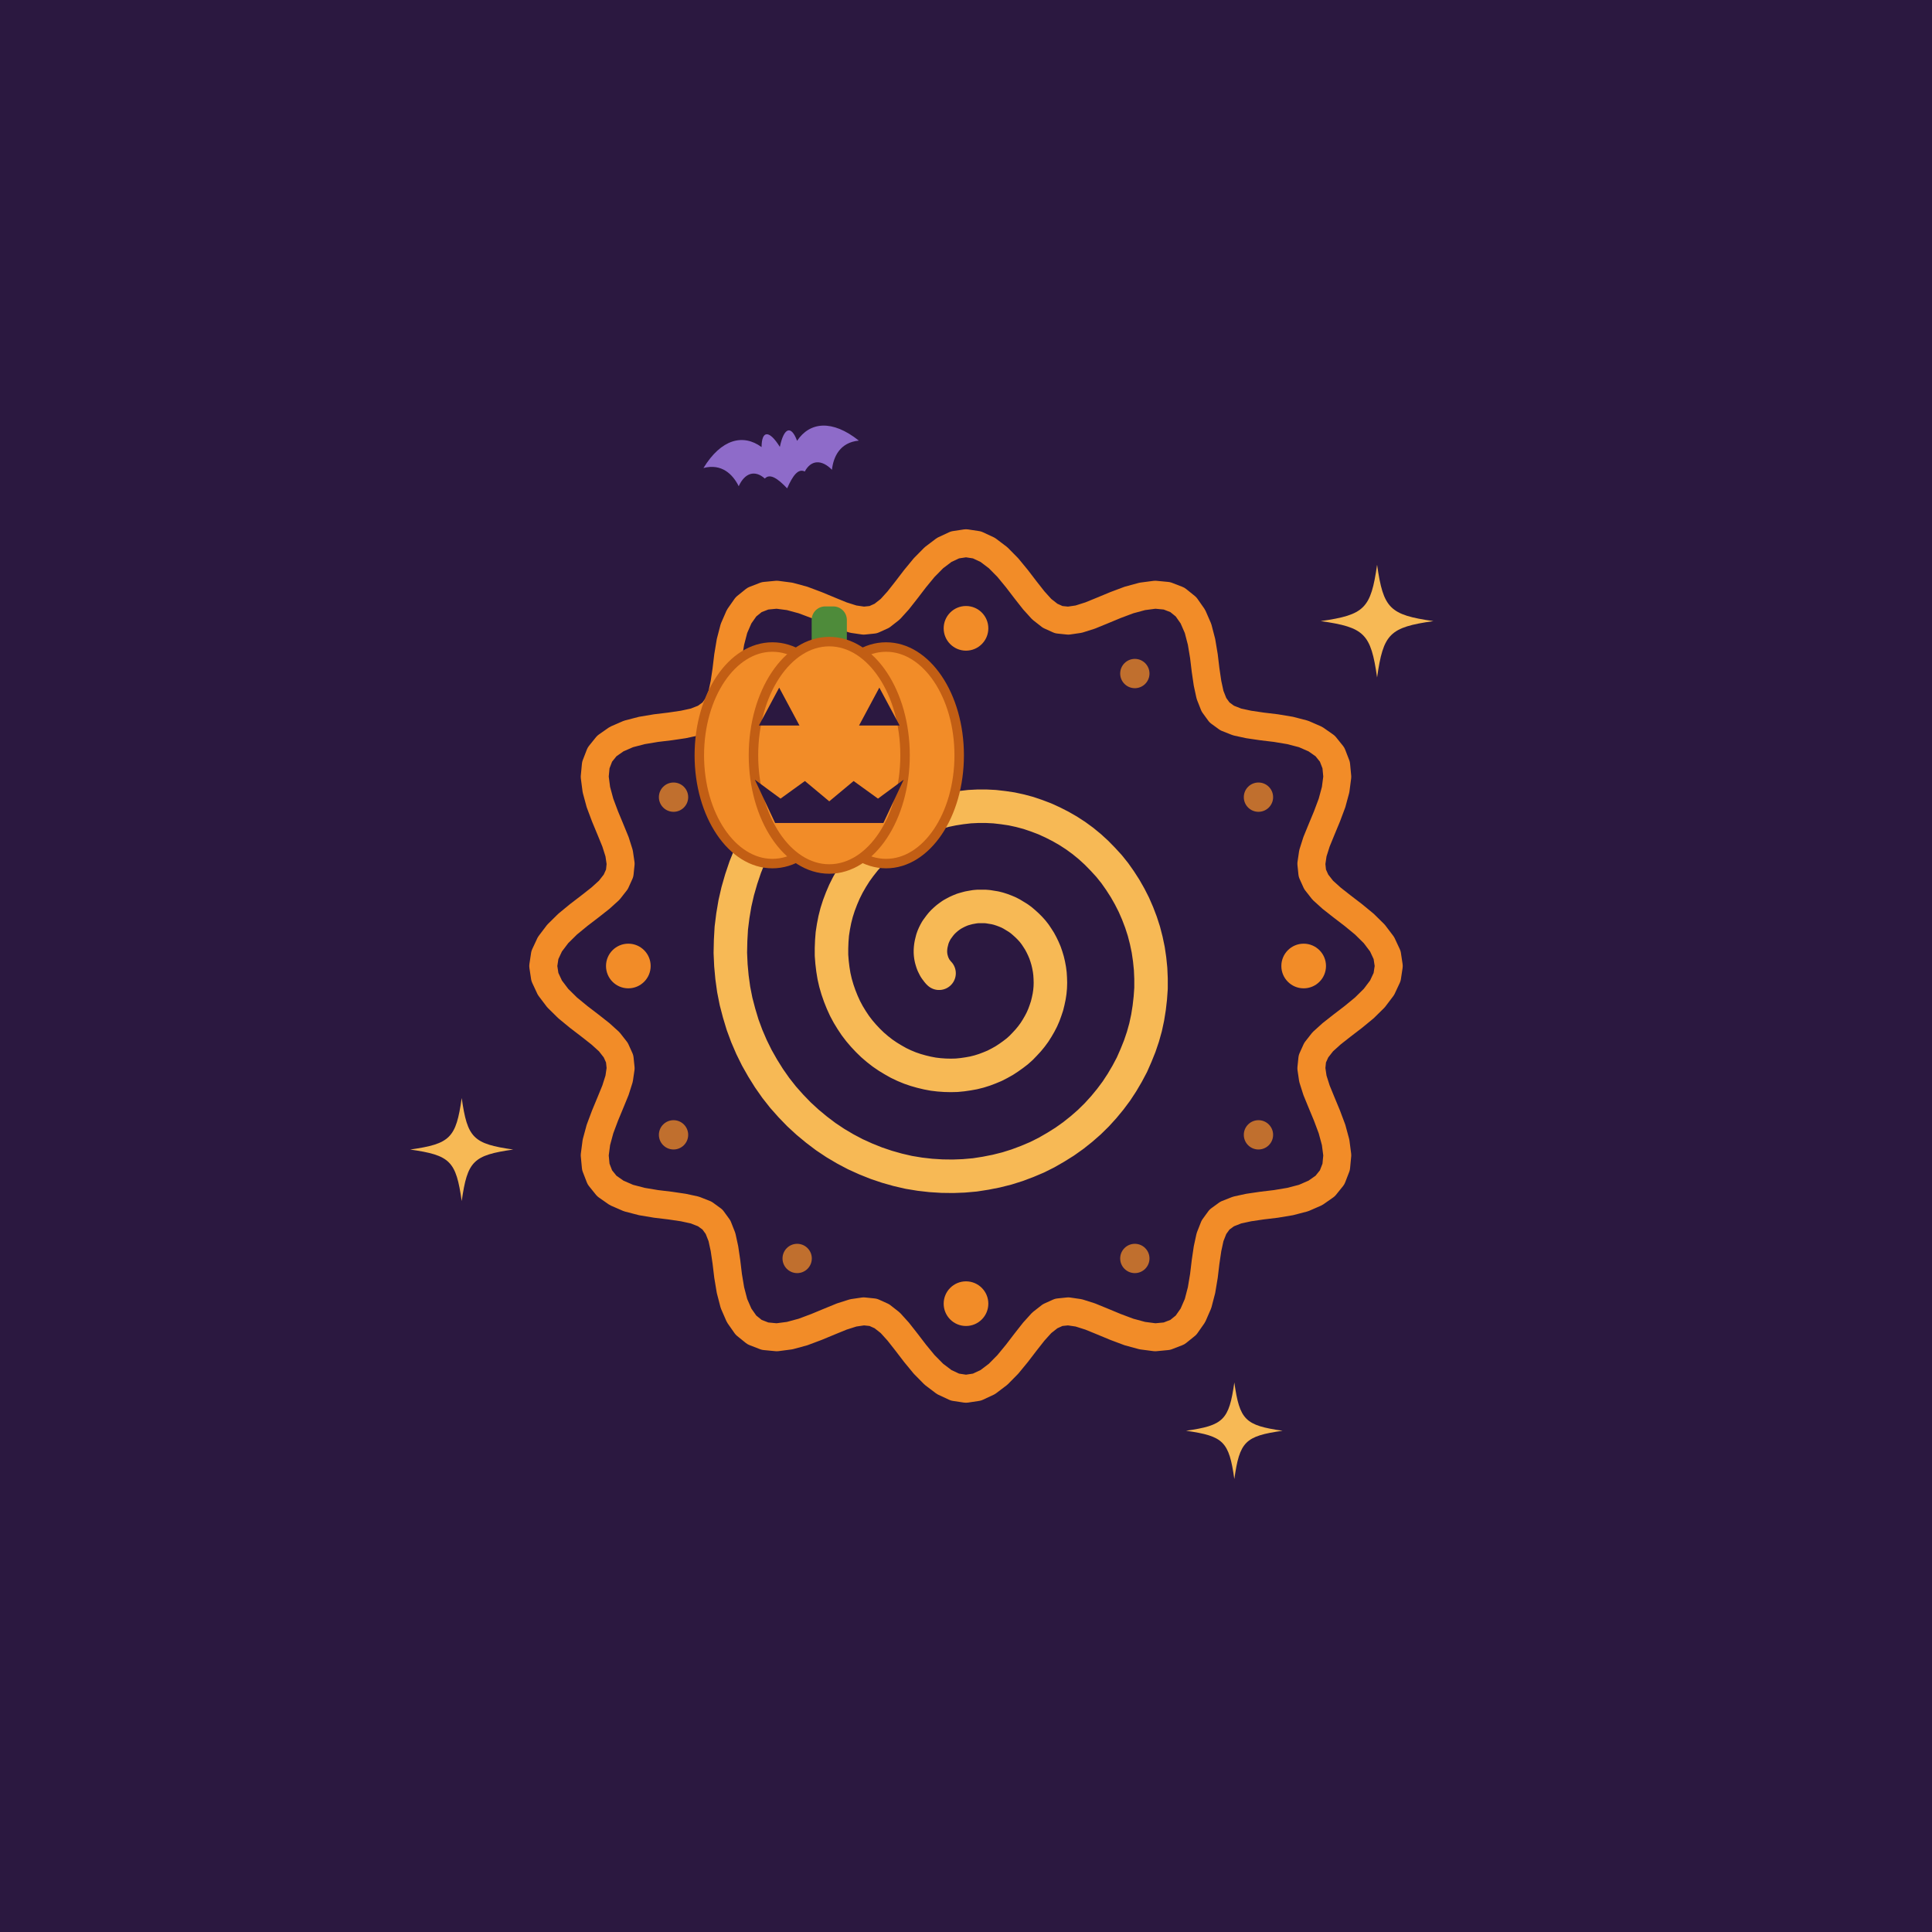
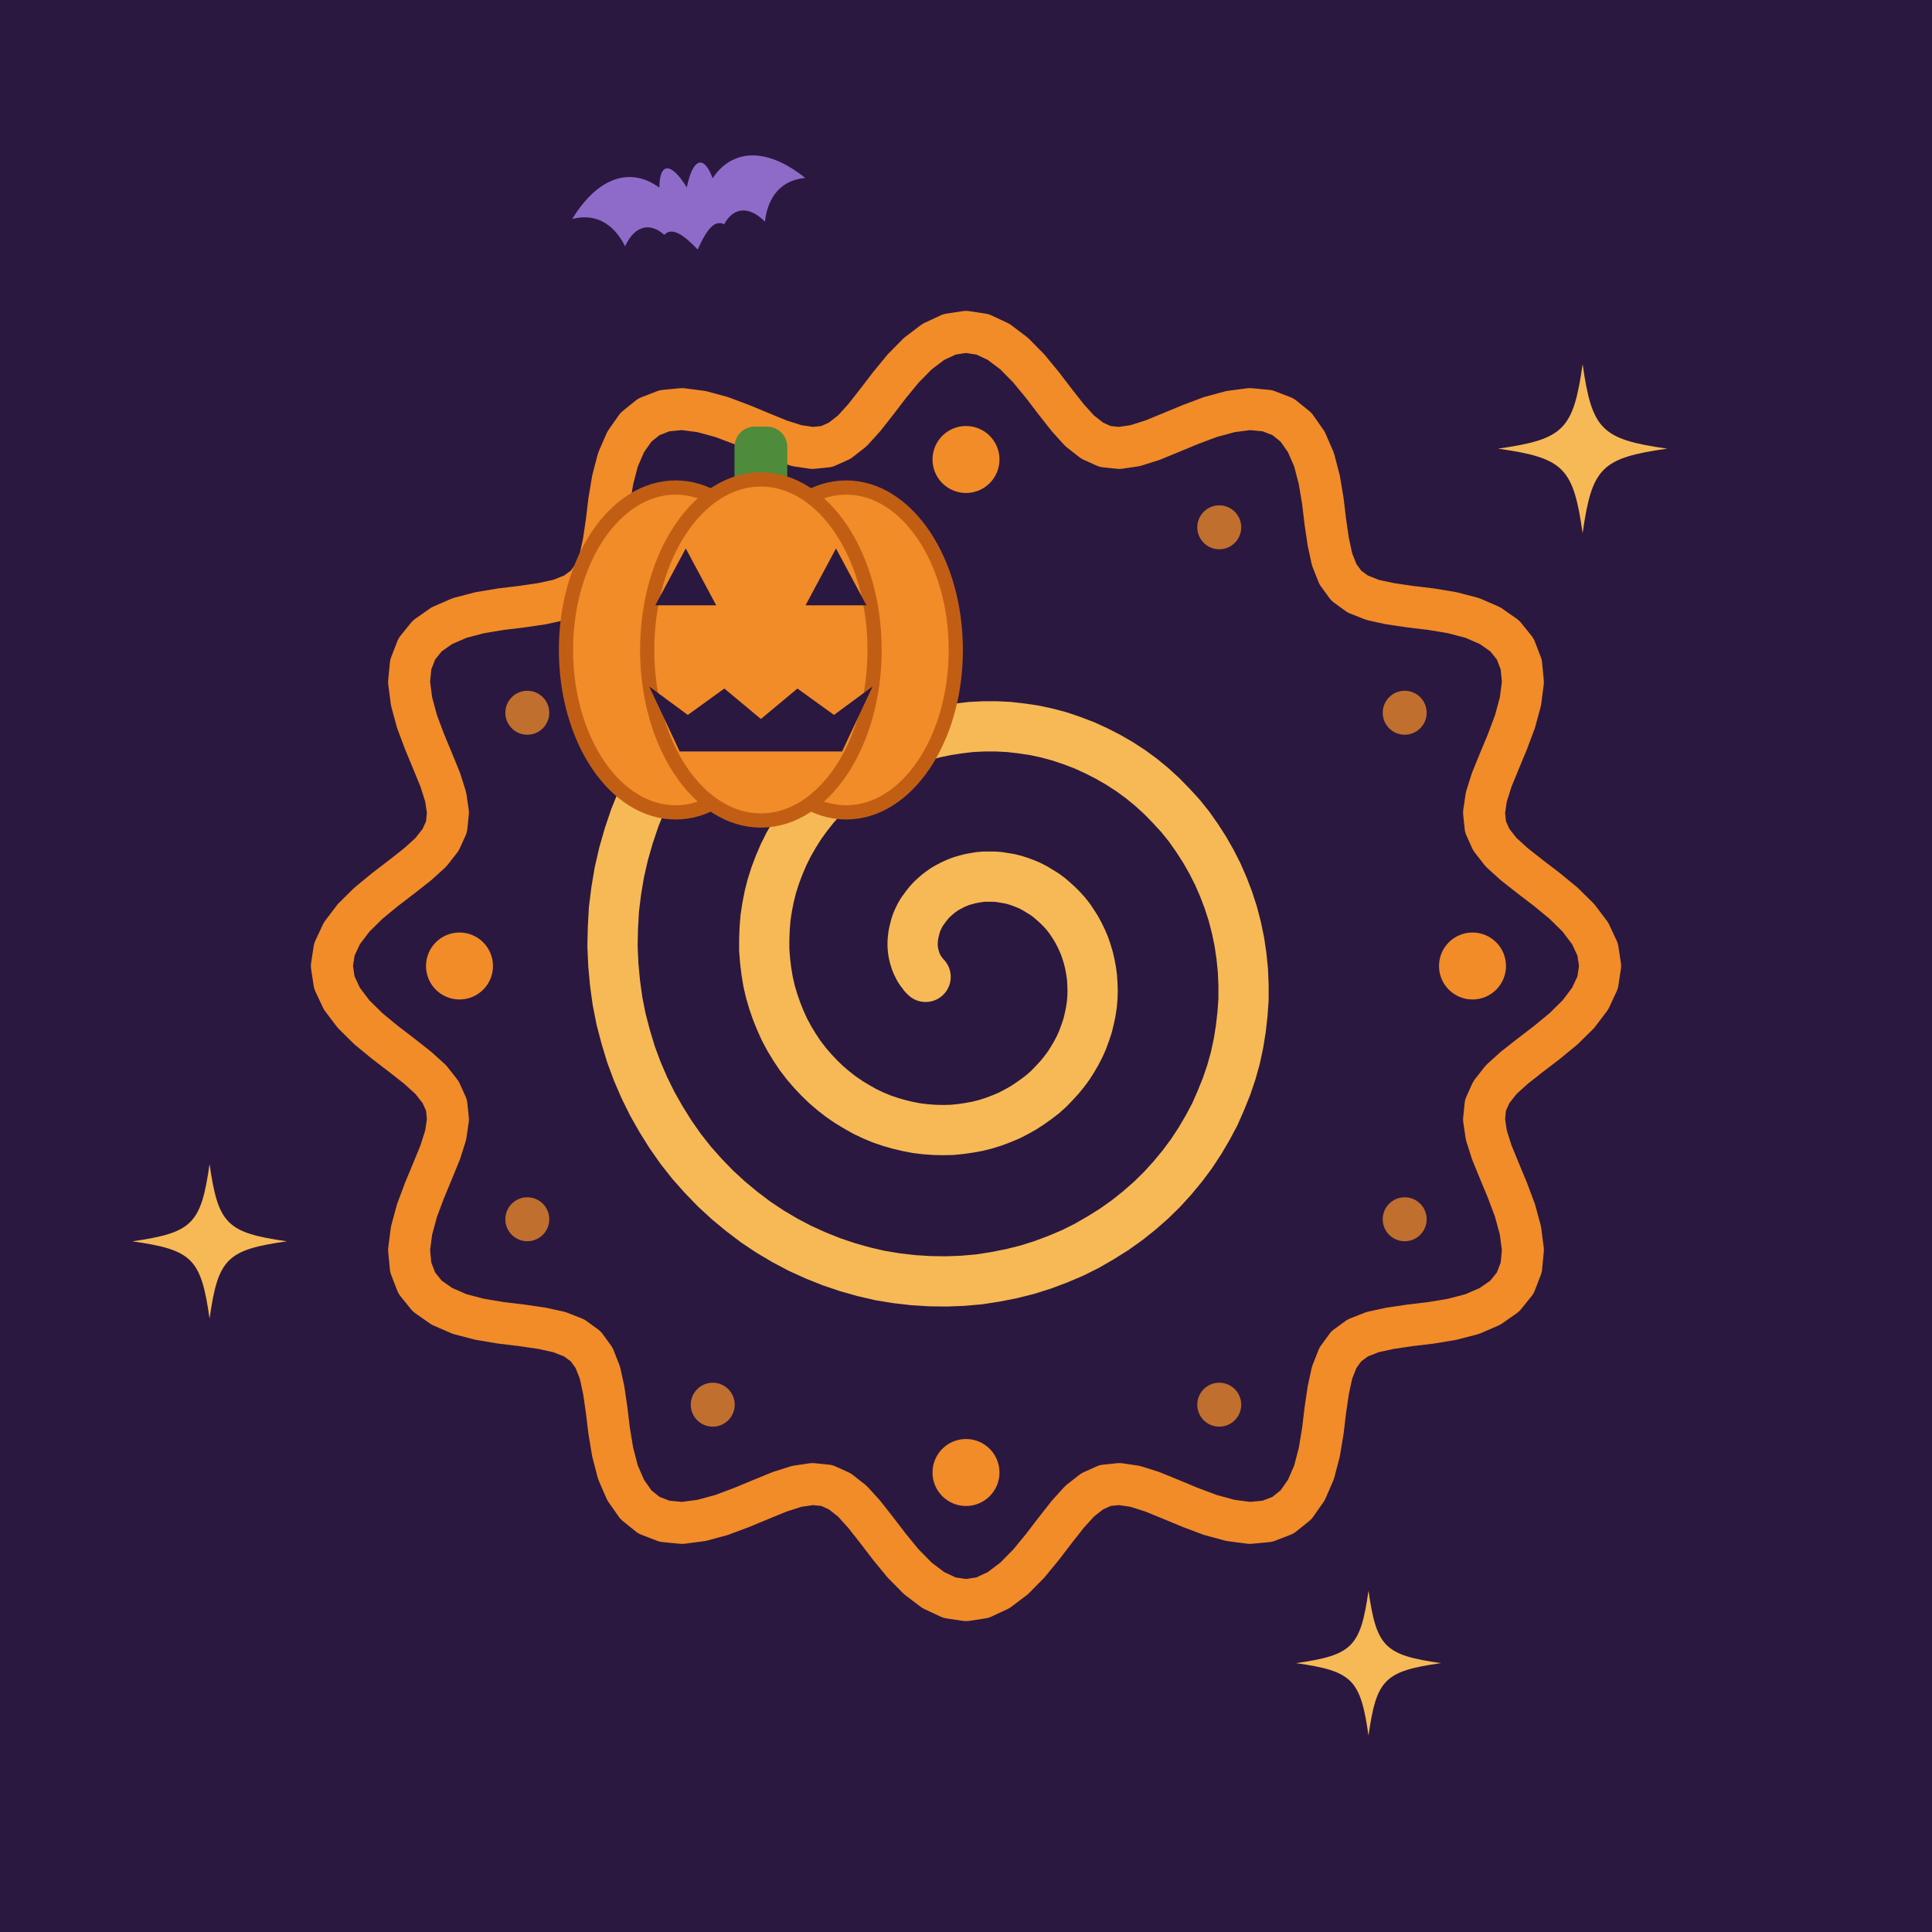
- <svg xmlns="http://www.w3.org/2000/svg" viewBox="0 0 108 108" width="512" height="512">
+ <svg xmlns="http://www.w3.org/2000/svg" viewBox="18 18 72 72" width="512" height="512">
  <rect width="108" height="108" fill="#2B1840" />
  <g transform="translate(76.98 34.72) rotate(0) scale(0.35)">
    <path d="M0 -9 C1 -2 2 -1 9 0 C2 1 1 2 0 9 C-1 2 -2 1 -9 0 C-2 -1 -1 -2 0 -9 Z" fill="#F7B955" />
  </g>
  <g transform="translate(69.00 79.98) rotate(0) scale(0.3)">
    <path d="M0 -9 C1 -2 2 -1 9 0 C2 1 1 2 0 9 C-1 2 -2 1 -9 0 C-2 -1 -1 -2 0 -9 Z" fill="#F7B955" />
  </g>
  <g transform="translate(25.81 64.26) rotate(0) scale(0.32)">
    <path d="M0 -9 C1 -2 2 -1 9 0 C2 1 1 2 0 9 C-1 2 -2 1 -9 0 C-2 -1 -1 -2 0 -9 Z" fill="#F7B955" />
  </g>
  <g transform="translate(43.74 25.81) rotate(-10) scale(0.42)">
    <path d="M0 -2 C1 -4.5 2 -4.6 2.4 -2.4 C4.5 -4.6 7.5 -4.4 10.5 -1 C8 -1.2 6.8 0.5 6.3 2.2 C5.2 0.6 3.8 0.4 2.7 1.8 C1.9 1.2 1 2.1 0 3.6 C-1 2.1 -1.9 1.2 -2.7 1.8 C-3.8 0.4 -5.2 0.6 -6.3 2.2 C-6.8 0.5 -8 -1.2 -10.5 -1 C-7.5 -4.4 -4.5 -4.6 -2.4 -2.4 C-2 -4.6 -1 -4.5 0 -2 Z" fill="#8E6BC9" />
  </g>
  <g transform="translate(54 54) scale(0.78) translate(-54 -54)">
    <path d="M54.00 23.70 L54.79 23.82 L55.56 24.18 L56.30 24.74 L57.00 25.45 L57.65 26.24 L58.27 27.05 L58.86 27.80 L59.43 28.43 L60.03 28.90 L60.65 29.18 L61.33 29.25 L62.08 29.14 L62.90 28.88 L63.78 28.52 L64.72 28.13 L65.68 27.77 L66.64 27.51 L67.56 27.39 L68.40 27.47 L69.15 27.76 L69.77 28.26 L70.26 28.96 L70.63 29.81 L70.88 30.77 L71.05 31.79 L71.17 32.79 L71.31 33.74 L71.49 34.57 L71.77 35.28 L72.17 35.83 L72.72 36.23 L73.43 36.51 L74.26 36.69 L75.21 36.83 L76.21 36.95 L77.23 37.12 L78.19 37.37 L79.04 37.74 L79.74 38.23 L80.24 38.85 L80.53 39.60 L80.61 40.44 L80.49 41.36 L80.23 42.32 L79.87 43.28 L79.48 44.22 L79.12 45.10 L78.86 45.92 L78.75 46.67 L78.82 47.35 L79.10 47.97 L79.57 48.57 L80.20 49.14 L80.95 49.73 L81.76 50.35 L82.55 51.00 L83.26 51.70 L83.82 52.44 L84.18 53.21 L84.30 54.00 L84.18 54.79 L83.82 55.56 L83.26 56.30 L82.55 57.00 L81.76 57.65 L80.95 58.27 L80.20 58.86 L79.57 59.43 L79.10 60.03 L78.82 60.65 L78.75 61.33 L78.86 62.08 L79.12 62.90 L79.48 63.78 L79.87 64.72 L80.23 65.68 L80.49 66.64 L80.61 67.56 L80.53 68.40 L80.24 69.15 L79.74 69.77 L79.04 70.26 L78.19 70.63 L77.23 70.88 L76.21 71.05 L75.21 71.17 L74.26 71.31 L73.43 71.49 L72.72 71.77 L72.17 72.17 L71.77 72.72 L71.49 73.43 L71.31 74.26 L71.17 75.21 L71.05 76.21 L70.88 77.23 L70.63 78.19 L70.26 79.04 L69.77 79.74 L69.15 80.24 L68.40 80.53 L67.56 80.61 L66.64 80.49 L65.68 80.23 L64.72 79.87 L63.78 79.48 L62.90 79.12 L62.08 78.86 L61.33 78.75 L60.65 78.82 L60.03 79.10 L59.43 79.57 L58.86 80.20 L58.27 80.95 L57.65 81.76 L57.00 82.55 L56.30 83.26 L55.56 83.82 L54.79 84.18 L54.00 84.30 L53.21 84.18 L52.44 83.82 L51.70 83.26 L51.00 82.55 L50.35 81.76 L49.73 80.95 L49.14 80.20 L48.57 79.57 L47.97 79.10 L47.35 78.82 L46.67 78.75 L45.92 78.86 L45.10 79.12 L44.22 79.48 L43.28 79.87 L42.32 80.23 L41.36 80.49 L40.44 80.61 L39.60 80.53 L38.85 80.24 L38.23 79.74 L37.74 79.04 L37.37 78.19 L37.12 77.23 L36.95 76.21 L36.83 75.21 L36.69 74.26 L36.51 73.43 L36.23 72.72 L35.83 72.17 L35.28 71.77 L34.57 71.49 L33.74 71.31 L32.79 71.17 L31.79 71.05 L30.77 70.88 L29.81 70.63 L28.96 70.26 L28.26 69.77 L27.76 69.15 L27.47 68.40 L27.39 67.56 L27.51 66.64 L27.77 65.68 L28.13 64.72 L28.52 63.78 L28.88 62.90 L29.14 62.08 L29.25 61.33 L29.18 60.65 L28.90 60.03 L28.43 59.43 L27.80 58.86 L27.05 58.27 L26.24 57.65 L25.45 57.00 L24.74 56.30 L24.18 55.56 L23.82 54.79 L23.70 54.00 L23.82 53.21 L24.18 52.44 L24.74 51.70 L25.45 51.00 L26.24 50.35 L27.05 49.73 L27.80 49.14 L28.43 48.57 L28.90 47.97 L29.18 47.35 L29.25 46.67 L29.14 45.92 L28.88 45.10 L28.52 44.22 L28.13 43.28 L27.77 42.32 L27.51 41.36 L27.39 40.44 L27.47 39.60 L27.76 38.85 L28.26 38.23 L28.96 37.74 L29.81 37.37 L30.77 37.12 L31.79 36.95 L32.79 36.83 L33.74 36.69 L34.57 36.51 L35.28 36.23 L35.83 35.83 L36.23 35.28 L36.51 34.57 L36.69 33.74 L36.83 32.79 L36.95 31.79 L37.12 30.77 L37.37 29.81 L37.74 28.96 L38.23 28.26 L38.85 27.76 L39.60 27.47 L40.44 27.39 L41.36 27.51 L42.32 27.77 L43.28 28.13 L44.22 28.52 L45.10 28.88 L45.92 29.14 L46.67 29.25 L47.35 29.18 L47.97 28.90 L48.57 28.43 L49.14 27.80 L49.73 27.05 L50.35 26.24 L51.00 25.45 L51.70 24.74 L52.44 24.18 L53.21 23.82 Z" fill="none" stroke="#F28C28" stroke-width="2" stroke-linejoin="round" />
    <circle cx="54" cy="29.8" r="1.60" fill="#F28C28" opacity="1" />
    <circle cx="66.1" cy="33.04" r="1.05" fill="#F28C28" opacity="0.75" />
    <circle cx="74.96" cy="41.9" r="1.05" fill="#F28C28" opacity="0.75" />
    <circle cx="78.2" cy="54" r="1.60" fill="#F28C28" opacity="1" />
    <circle cx="74.96" cy="66.1" r="1.05" fill="#F28C28" opacity="0.75" />
    <circle cx="66.1" cy="74.96" r="1.05" fill="#F28C28" opacity="0.75" />
    <circle cx="54" cy="78.2" r="1.60" fill="#F28C28" opacity="1" />
    <circle cx="41.9" cy="74.96" r="1.05" fill="#F28C28" opacity="0.75" />
    <circle cx="33.04" cy="66.1" r="1.05" fill="#F28C28" opacity="0.75" />
    <circle cx="29.8" cy="54" r="1.60" fill="#F28C28" opacity="1" />
    <circle cx="33.04" cy="41.9" r="1.05" fill="#F28C28" opacity="0.75" />
    <circle cx="41.9" cy="33.04" r="1.05" fill="#F28C28" opacity="0.75" />
    <path d="M52.07 54.52 L51.98 54.43 L51.91 54.33 L51.83 54.23 L51.76 54.12 L51.70 54.00 L51.64 53.88 L51.59 53.75 L51.55 53.62 L51.51 53.48 L51.48 53.33 L51.46 53.18 L51.45 53.03 L51.45 52.87 L51.46 52.72 L51.48 52.55 L51.51 52.39 L51.55 52.23 L51.59 52.07 L51.65 51.90 L51.72 51.74 L51.80 51.58 L51.89 51.42 L52.00 51.27 L52.11 51.12 L52.23 50.97 L52.36 50.83 L52.51 50.69 L52.66 50.56 L52.82 50.44 L52.99 50.32 L53.17 50.22 L53.36 50.12 L53.56 50.03 L53.76 49.95 L53.97 49.89 L54.19 49.83 L54.41 49.79 L54.64 49.75 L54.87 49.73 L55.11 49.73 L55.35 49.73 L55.59 49.75 L55.83 49.79 L56.08 49.83 L56.32 49.89 L56.57 49.97 L56.81 50.06 L57.05 50.16 L57.28 50.28 L57.51 50.42 L57.74 50.56 L57.96 50.72 L58.17 50.90 L58.38 51.09 L58.58 51.29 L58.77 51.50 L58.95 51.73 L59.11 51.97 L59.27 52.22 L59.41 52.48 L59.54 52.75 L59.66 53.03 L59.76 53.32 L59.85 53.62 L59.92 53.92 L59.98 54.24 L60.02 54.55 L60.04 54.87 L60.05 55.20 L60.04 55.53 L60.01 55.86 L59.96 56.19 L59.89 56.52 L59.81 56.85 L59.70 57.18 L59.58 57.51 L59.44 57.83 L59.28 58.14 L59.10 58.45 L58.91 58.75 L58.69 59.05 L58.46 59.33 L58.21 59.60 L57.95 59.87 L57.67 60.12 L57.37 60.35 L57.06 60.57 L56.74 60.78 L56.40 60.97 L56.05 61.15 L55.69 61.30 L55.32 61.44 L54.94 61.56 L54.54 61.66 L54.15 61.73 L53.74 61.79 L53.33 61.83 L52.91 61.84 L52.49 61.83 L52.07 61.80 L51.65 61.75 L51.23 61.67 L50.81 61.57 L50.39 61.45 L49.98 61.31 L49.57 61.14 L49.17 60.95 L48.78 60.73 L48.40 60.50 L48.02 60.24 L47.66 59.96 L47.31 59.66 L46.98 59.34 L46.66 59.00 L46.36 58.65 L46.07 58.27 L45.81 57.88 L45.56 57.47 L45.33 57.04 L45.13 56.60 L44.95 56.15 L44.79 55.69 L44.65 55.21 L44.54 54.73 L44.46 54.24 L44.40 53.74 L44.36 53.23 L44.36 52.72 L44.38 52.21 L44.42 51.70 L44.50 51.18 L44.60 50.67 L44.73 50.16 L44.89 49.66 L45.08 49.16 L45.29 48.67 L45.53 48.19 L45.80 47.72 L46.09 47.26 L46.41 46.82 L46.75 46.39 L47.12 45.97 L47.51 45.58 L47.92 45.20 L48.36 44.84 L48.81 44.51 L49.29 44.20 L49.78 43.91 L50.30 43.65 L50.82 43.41 L51.37 43.20 L51.92 43.02 L52.49 42.86 L53.07 42.74 L53.65 42.65 L54.25 42.58 L54.85 42.55 L55.45 42.55 L56.05 42.58 L56.66 42.65 L57.27 42.74 L57.87 42.87 L58.47 43.03 L59.06 43.23 L59.64 43.45 L60.21 43.71 L60.78 44.00 L61.32 44.31 L61.86 44.66 L62.38 45.04 L62.88 45.45 L63.35 45.88 L63.81 46.35 L64.25 46.83 L64.66 47.34 L65.04 47.88 L65.40 48.44 L65.73 49.02 L66.03 49.61 L66.30 50.23 L66.54 50.86 L66.75 51.51 L66.92 52.17 L67.06 52.84 L67.16 53.52 L67.23 54.21 L67.26 54.90 L67.26 55.60 L67.21 56.30 L67.13 57.00 L67.02 57.69 L66.87 58.39 L66.68 59.07 L66.45 59.75 L66.18 60.42 L65.89 61.08 L65.55 61.72 L65.18 62.35 L64.78 62.96 L64.34 63.55 L63.87 64.12 L63.37 64.67 L62.84 65.19 L62.28 65.68 L61.69 66.15 L61.07 66.59 L60.43 66.99 L59.77 67.37 L59.09 67.71 L58.38 68.01 L57.66 68.28 L56.93 68.51 L56.17 68.70 L55.41 68.85 L54.64 68.97 L53.85 69.04 L53.07 69.07 L52.28 69.06 L51.48 69.01 L50.69 68.92 L49.90 68.79 L49.12 68.61 L48.34 68.39 L47.57 68.13 L46.82 67.83 L46.07 67.49 L45.35 67.11 L44.64 66.69 L43.95 66.23 L43.29 65.73 L42.65 65.20 L42.03 64.63 L41.45 64.03 L40.89 63.40 L40.37 62.74 L39.88 62.04 L39.43 61.32 L39.01 60.58 L38.63 59.81 L38.29 59.02 L37.99 58.21 L37.74 57.38 L37.52 56.54 L37.35 55.68 L37.23 54.81 L37.15 53.94 L37.11 53.05 L37.13 52.17 L37.18 51.28 L37.29 50.40 L37.44 49.51 L37.64 48.64 L37.89 47.77 L38.18 46.91 L38.52 46.07 L38.90 45.24 L39.32 44.44 L39.79 43.65 L40.31 42.88 L40.86 42.14 L41.45 41.43 L42.08 40.75 L42.75 40.10 L43.46 39.48 L44.20 38.90" fill="none" stroke="#F7B955" stroke-width="2.4" stroke-linecap="round" stroke-linejoin="round" />
    <g transform="translate(44.2 38.9) scale(0.97)">
      <rect x="-1.3" y="-11" width="2.6" height="4" rx="1" fill="#4E8B3A" />
      <ellipse cx="-4.2" cy="0" rx="5.4" ry="8" fill="#F28C28" stroke="#C25E14" stroke-width="0.7" />
      <ellipse cx="4.2" cy="0" rx="5.4" ry="8" fill="#F28C28" stroke="#C25E14" stroke-width="0.7" />
      <ellipse cx="0" cy="0" rx="5.6" ry="8.4" fill="#F28C28" stroke="#C25E14" stroke-width="0.7" />
      <path d="M-5.2 -2.2 L-2.2 -2.2 L-3.7 -5 Z M5.2 -2.2 L2.2 -2.2 L3.7 -5 Z" fill="#2B1840" />
      <path d="M-5.5 1.8 L-3.6 3.2 L-1.8 1.9 L0 3.4 L1.8 1.9 L3.6 3.2 L5.5 1.8 L4 5 L-4 5 Z" fill="#2B1840" />
    </g>
  </g>
</svg>
